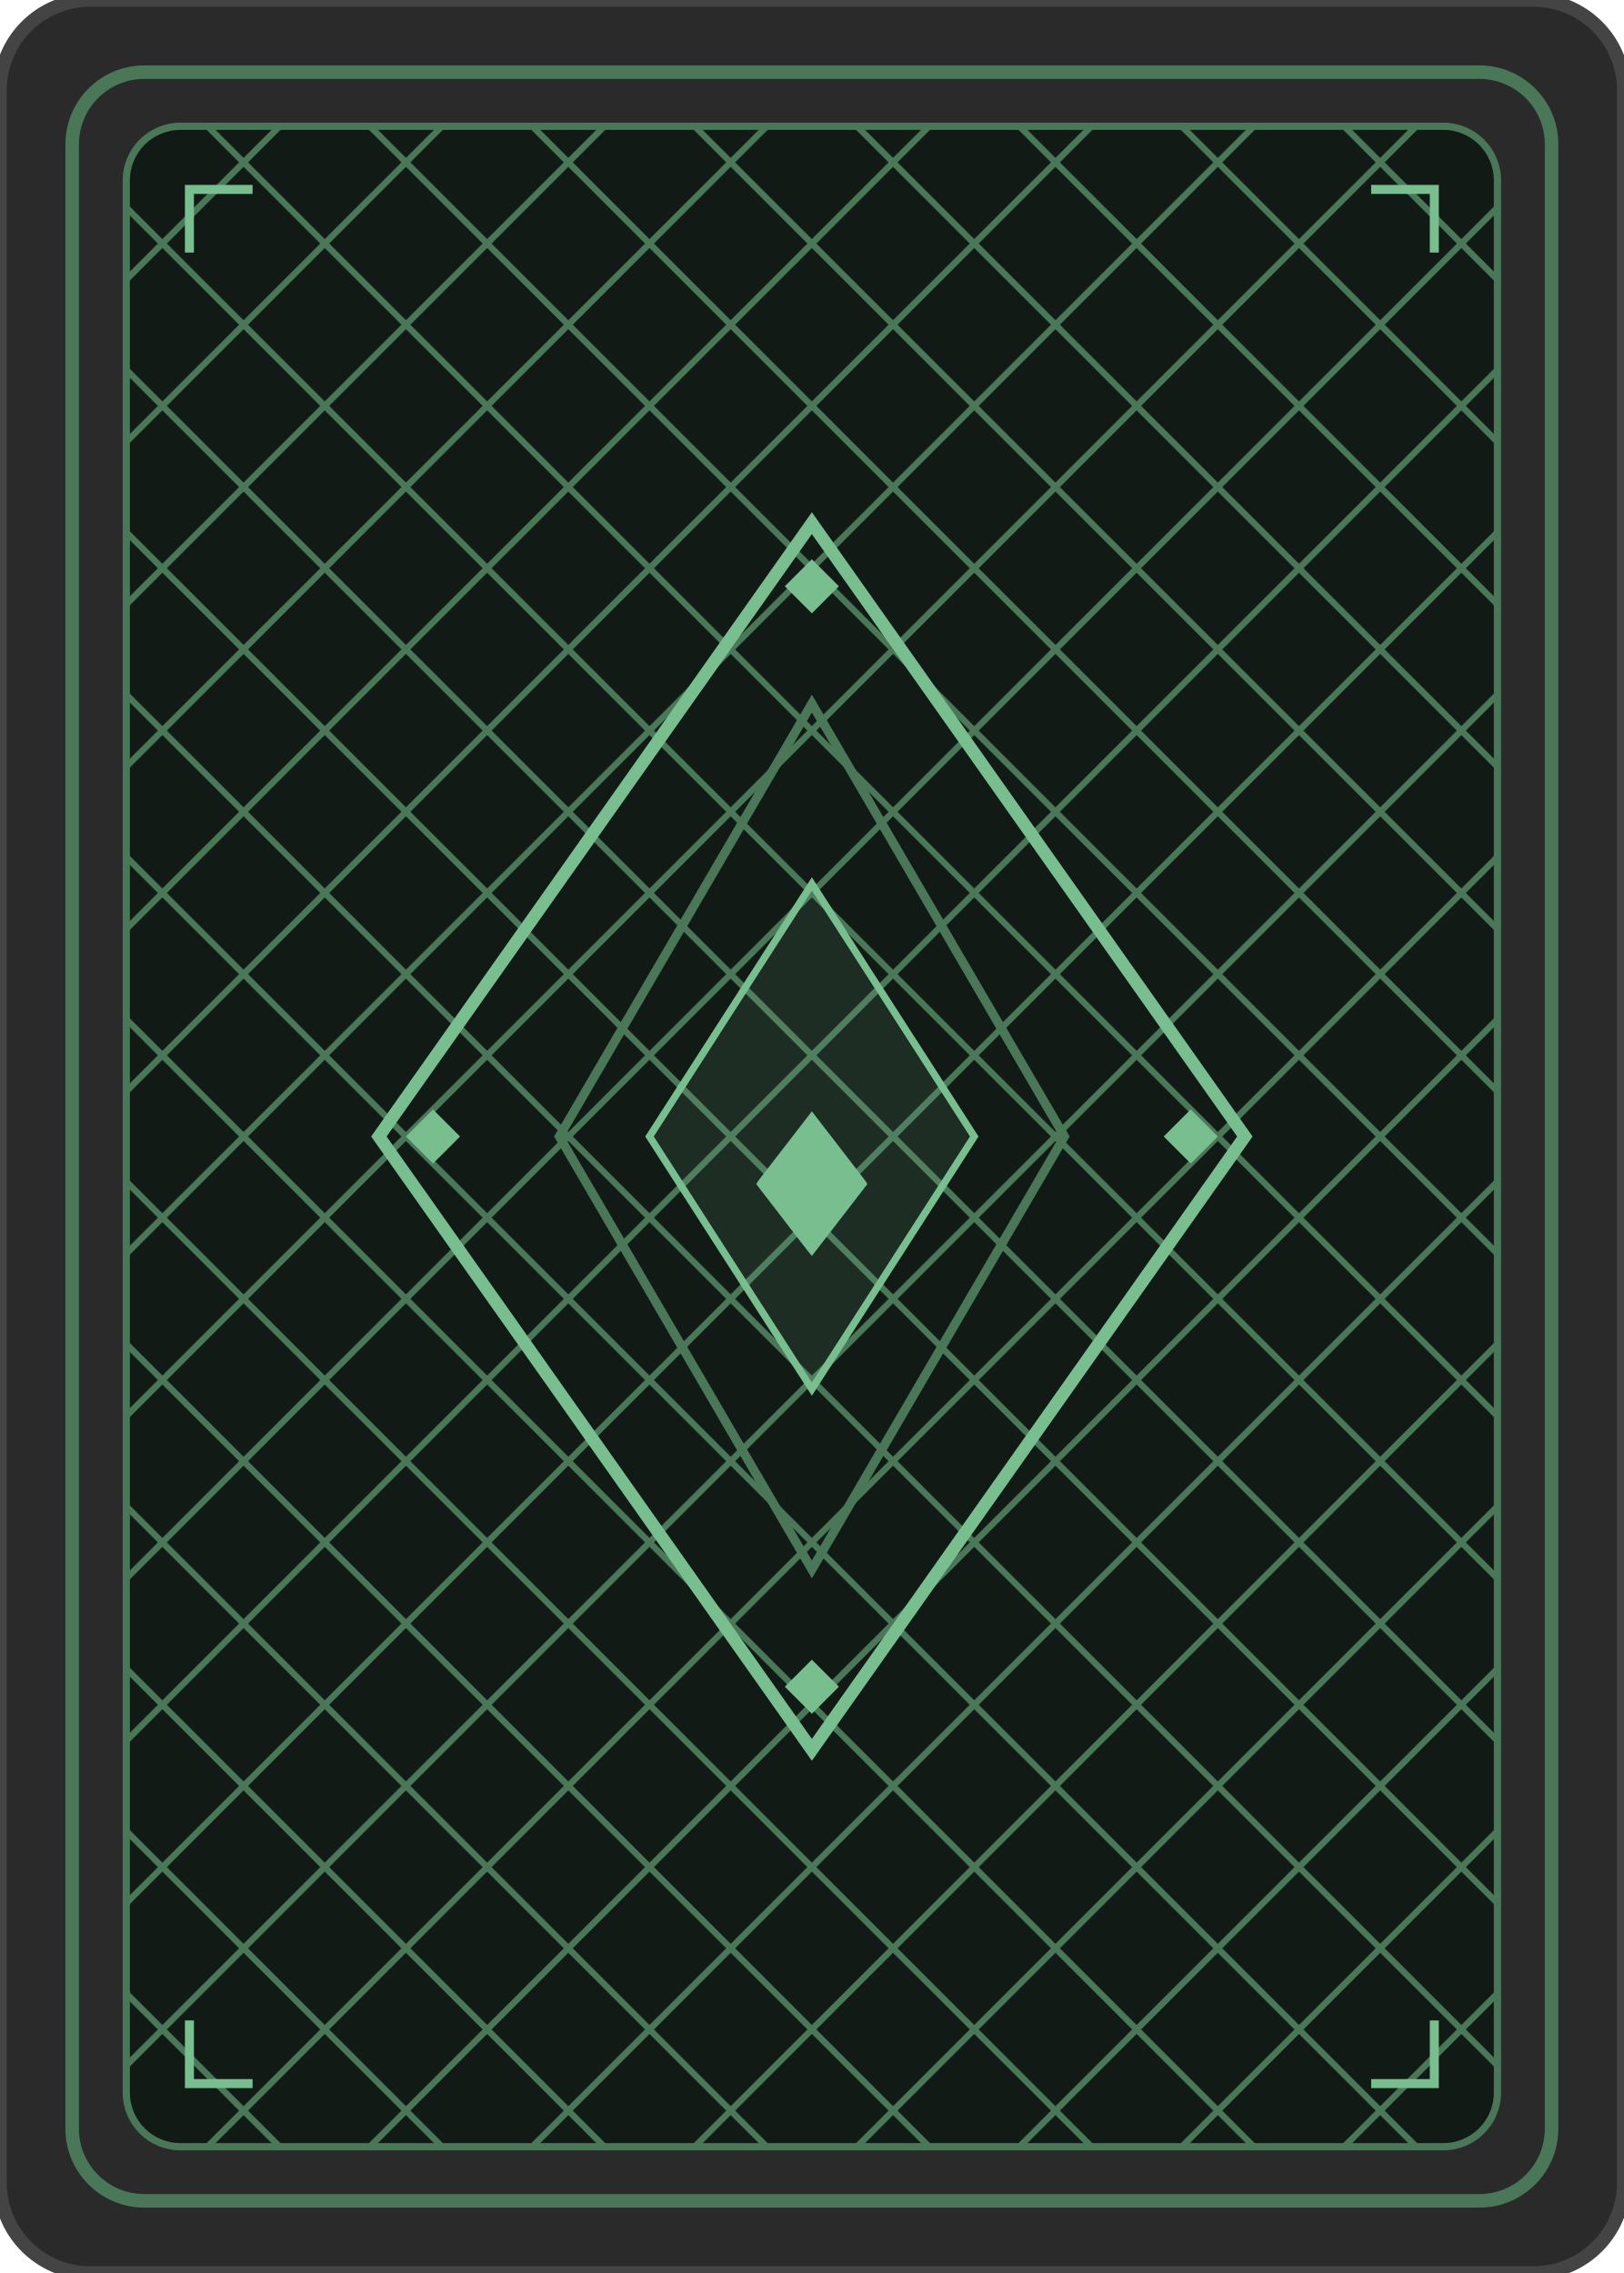
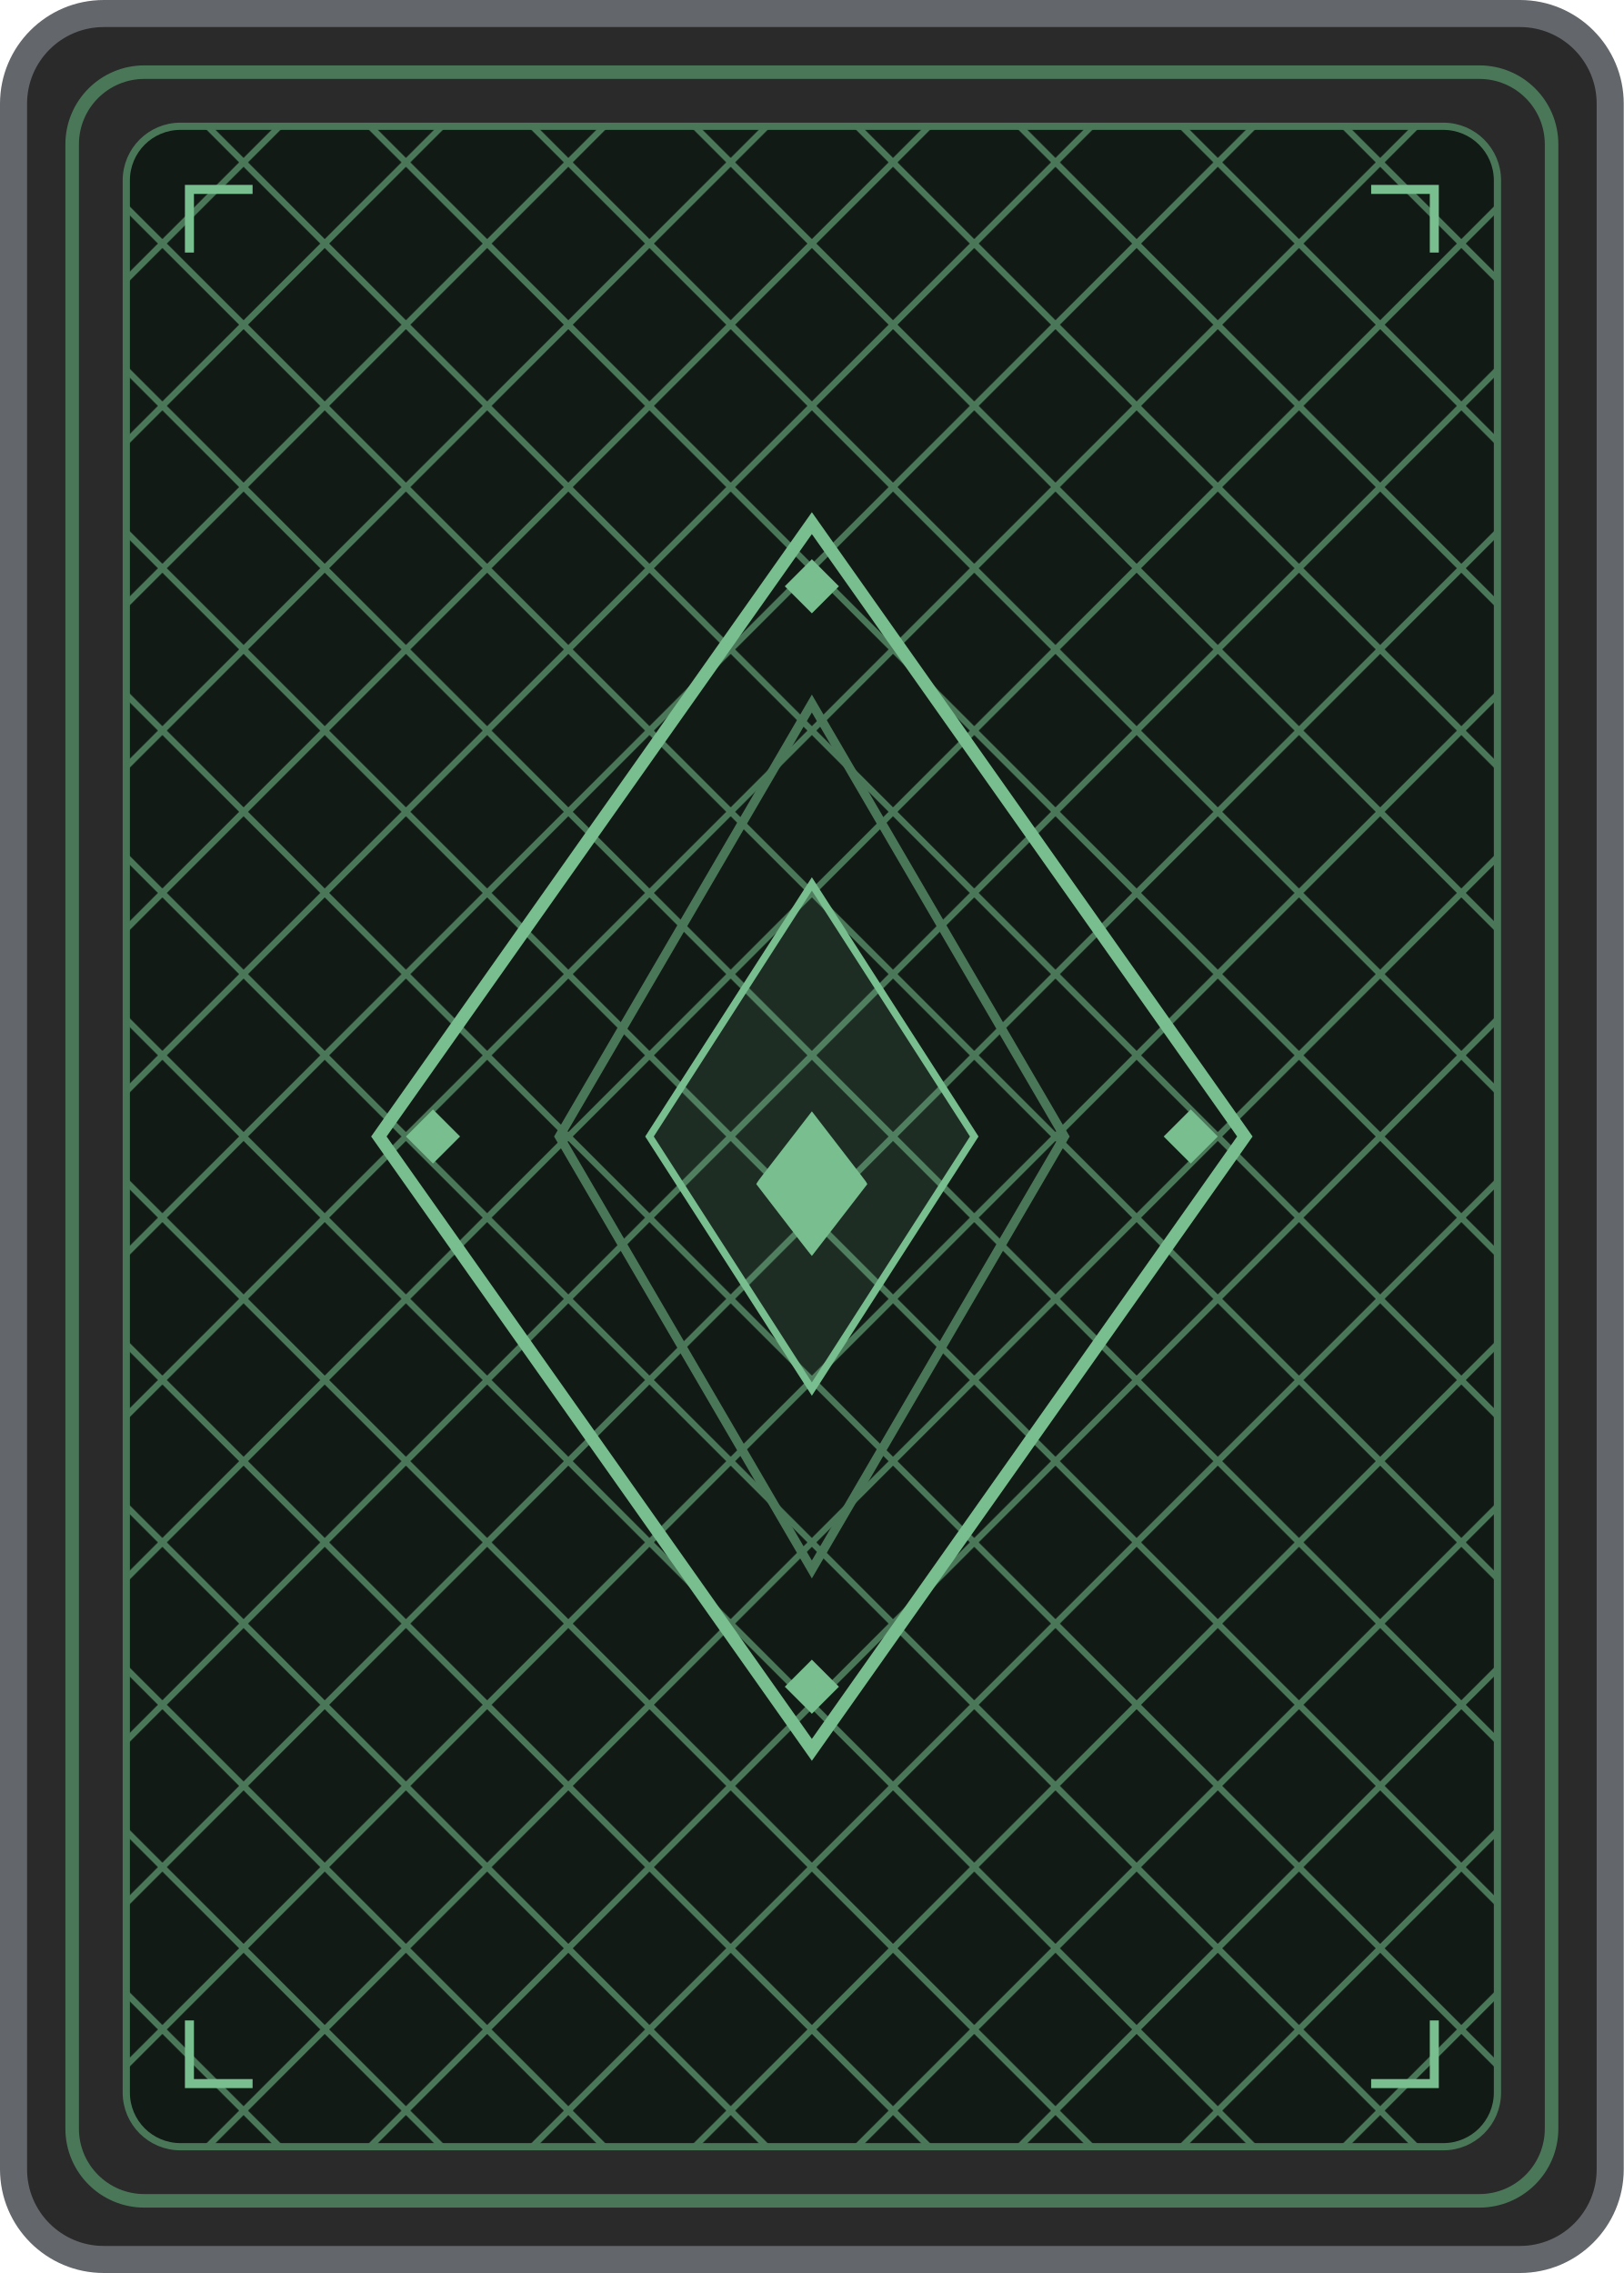
<svg xmlns="http://www.w3.org/2000/svg" viewBox="0 0 180 252" width="180" height="252">
  <defs>
    <pattern id="lattice" x="0" y="0" width="18" height="18" patternUnits="userSpaceOnUse">
      <path d="M9,0 L18,9 L9,18 L0,9 Z" fill="none" stroke="#4B7759" stroke-width="0.7" />
    </pattern>
    <clipPath id="inner-clip">
      <rect x="14" y="14" width="152" height="224" rx="6" />
    </clipPath>
  </defs>
-   <rect width="180" height="252" rx="10" fill="#2a2a2a" stroke="#444444" stroke-width="1.5" />
+   <rect x="1.5" y="1.5" width="177" height="249" rx="10" fill="#2a2a2a" stroke="#63666B" stroke-width="3" />
  <rect x="14" y="14" width="152" height="224" rx="6" fill="#111a14" />
  <rect x="14" y="14" width="152" height="224" rx="6" fill="url(#lattice)" clip-path="url(#inner-clip)" />
  <rect x="8" y="8" width="164" height="236" rx="8" fill="none" stroke="#4B7759" stroke-width="1.5" />
  <rect x="14" y="14" width="152" height="224" rx="6" fill="none" stroke="#4B7759" stroke-width="0.8" />
  <polygon points="90,58 138,126 90,194 42,126" fill="none" stroke="#78BE8E" stroke-width="1.4" />
  <polygon points="90,78 118,126 90,174 62,126" fill="none" stroke="#4B7759" stroke-width="1" />
  <polygon points="90,98 108,126 90,154 72,126" fill="#78BE8E" fill-opacity="0.12" stroke="#78BE8E" stroke-width="0.8" />
  <text x="90" y="133" font-family="Georgia, serif" font-size="22" fill="#78BE8E" text-anchor="middle" dominant-baseline="middle">♦</text>
  <polyline points="21,28 21,21 28,21" fill="none" stroke="#78BE8E" stroke-width="1" />
  <polyline points="152,21 159,21 159,28" fill="none" stroke="#78BE8E" stroke-width="1" />
  <polyline points="21,224 21,231 28,231" fill="none" stroke="#78BE8E" stroke-width="1" />
  <polyline points="152,231 159,231 159,224" fill="none" stroke="#78BE8E" stroke-width="1" />
  <polygon points="90,62 93,65 90,68 87,65" fill="#78BE8E" />
  <polygon points="90,184 93,187 90,190 87,187" fill="#78BE8E" />
  <polygon points="45,126 48,123 51,126 48,129" fill="#78BE8E" />
  <polygon points="129,126 132,123 135,126 132,129" fill="#78BE8E" />
</svg>
